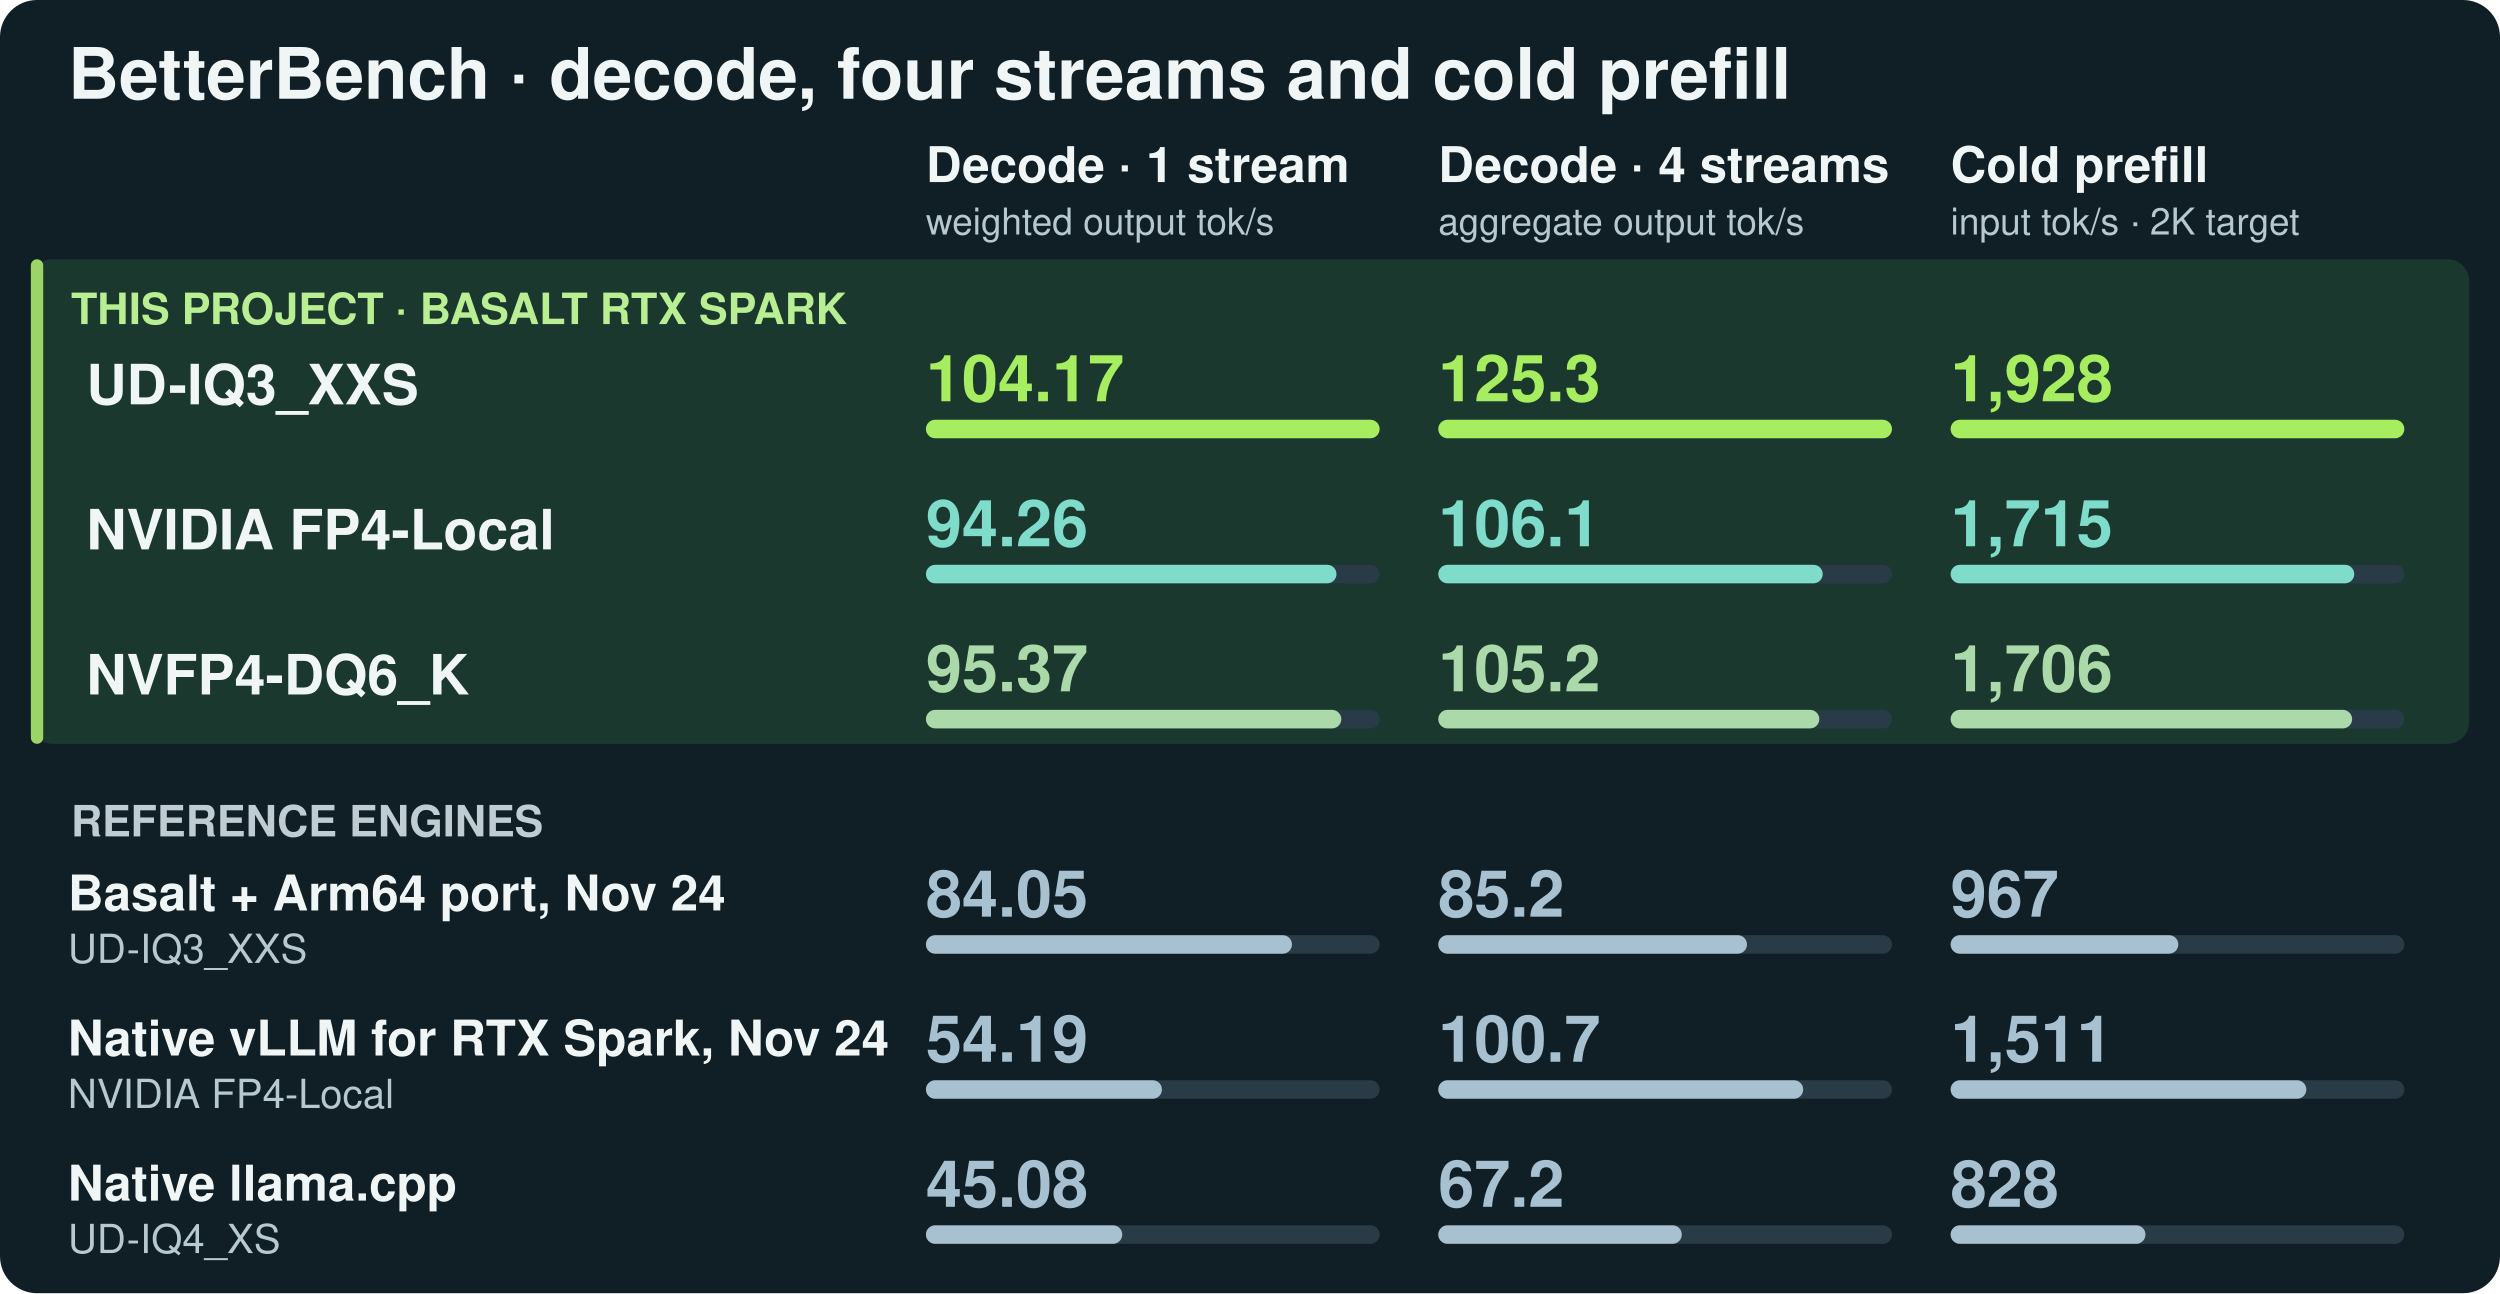
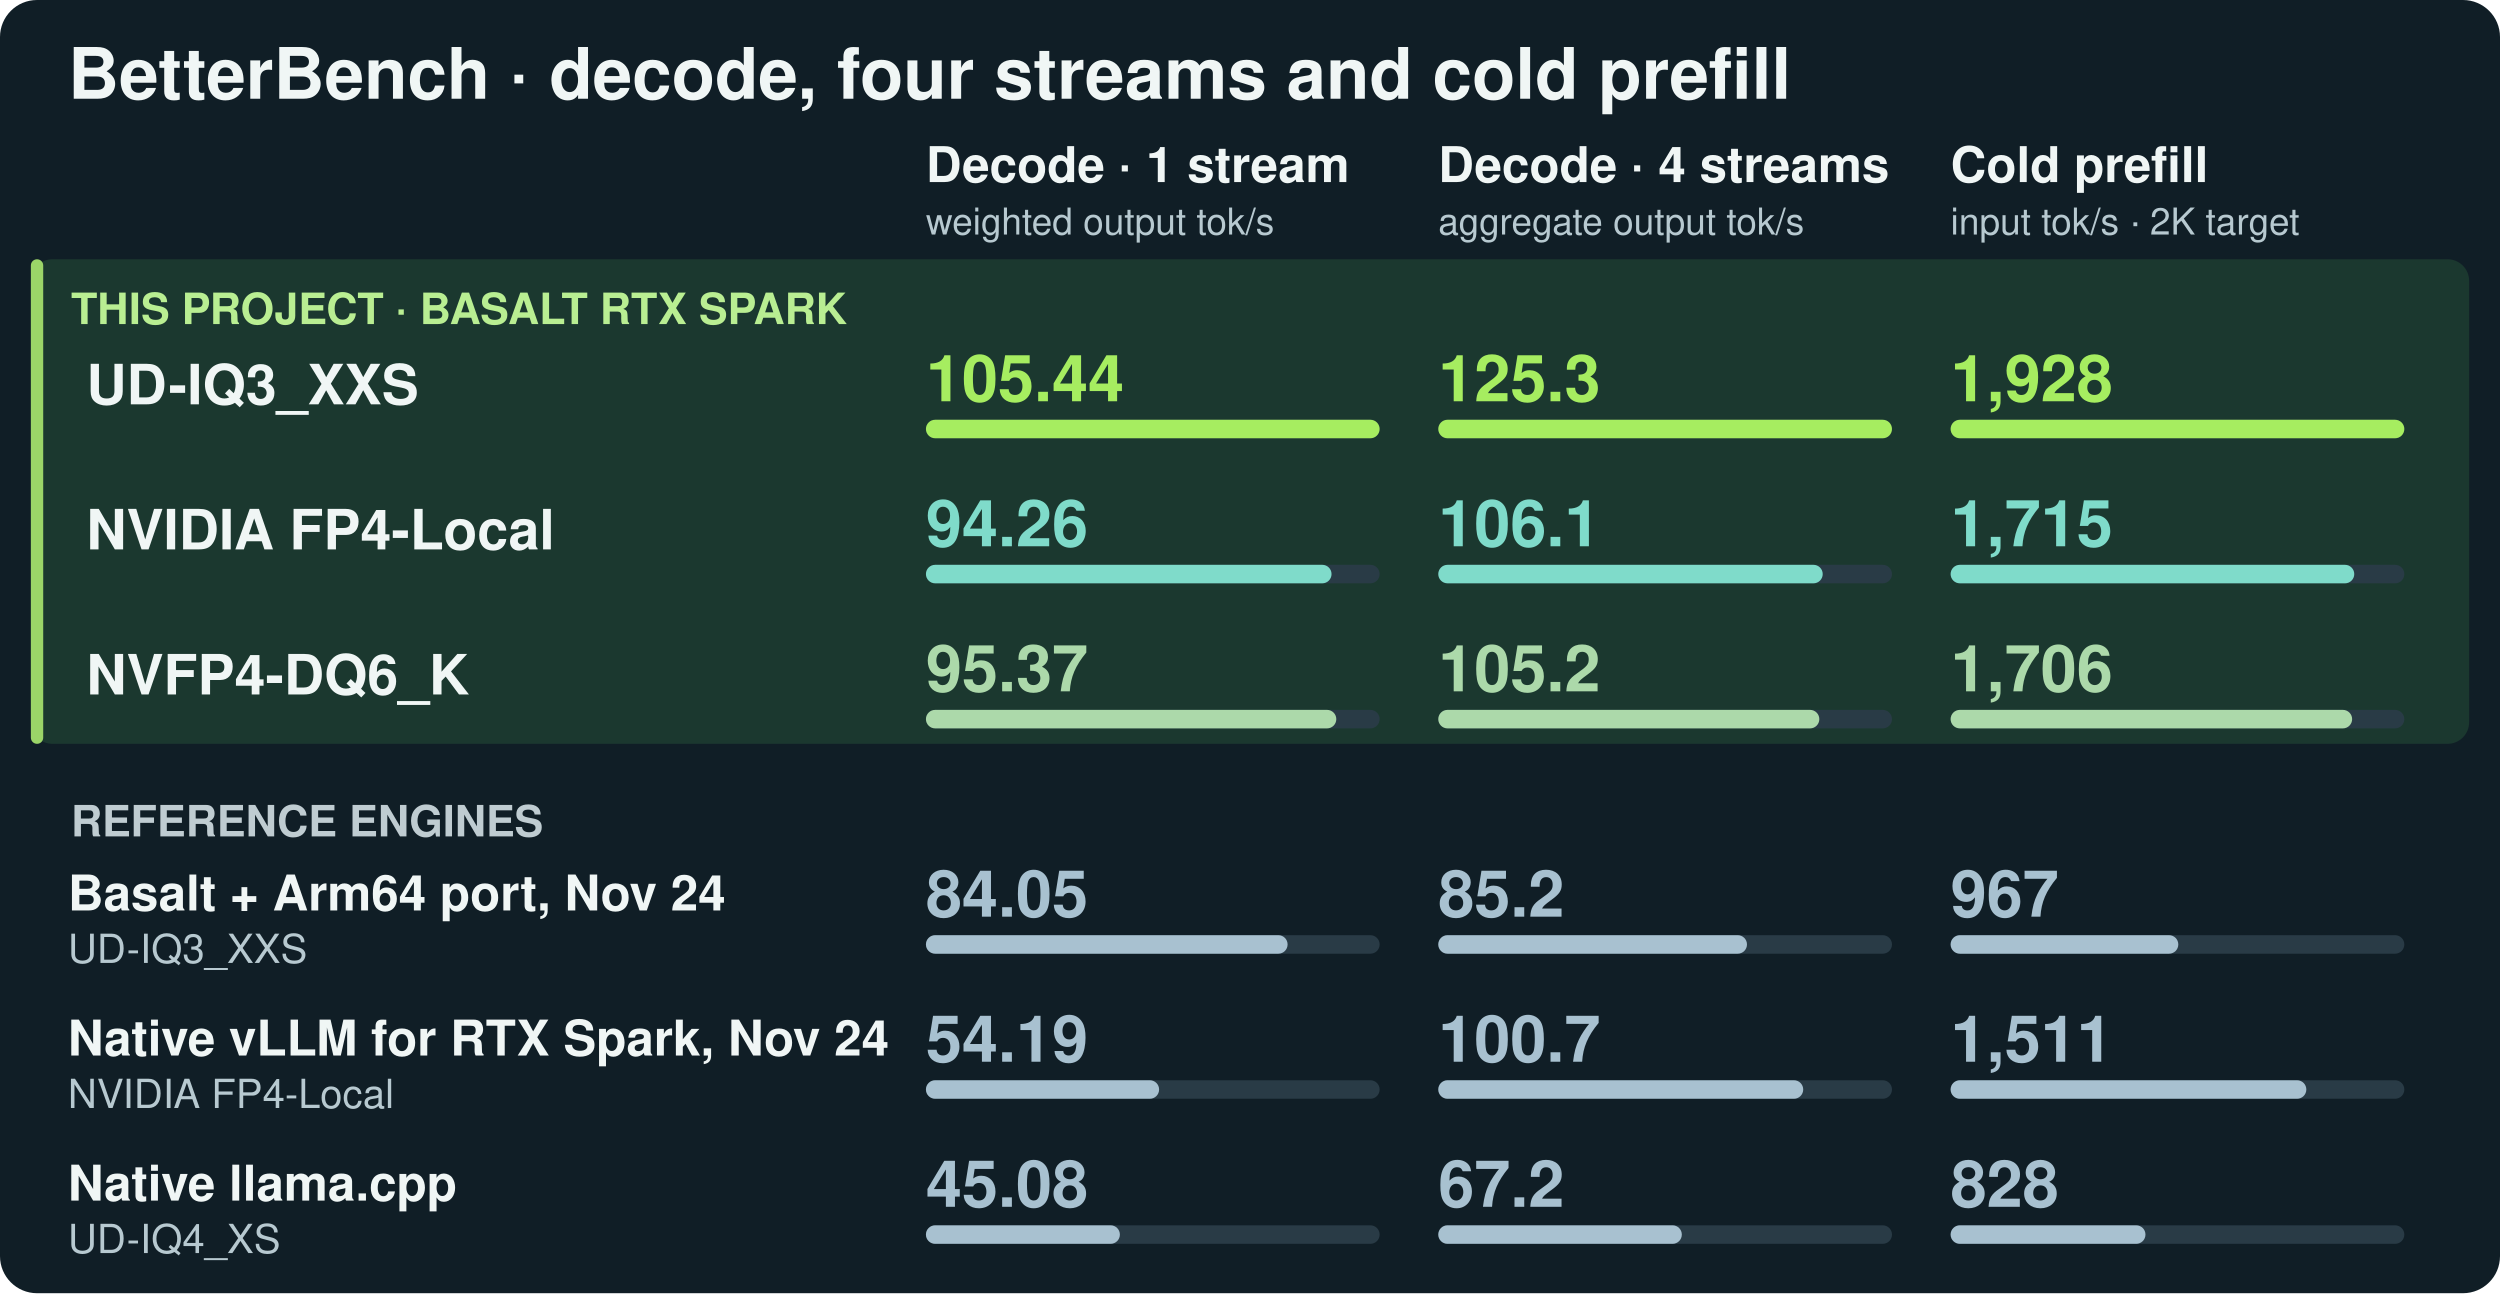
<svg xmlns="http://www.w3.org/2000/svg" width="810" height="419" viewBox="0 0 810 419" role="img" aria-labelledby="title desc" font-family="Segoe UI, Helvetica, Arial, sans-serif">
  <rect width="810" height="419" rx="12" fill="#101e26" />
  <text x="22" y="32" font-size="23" font-weight="700" fill="#f0f6f5">BetterBench · decode, four streams and cold prefill</text>
  <rect x="10" y="84" width="790" height="157" rx="7" fill="#1b382f" />
  <rect x="10" y="84" width="4" height="157" rx="2" fill="#9bd568" />
  <text x="23" y="105" font-size="14" font-weight="700" fill="#b9ee92">THIS PROJECT · BASALT RTX SPARK</text>
  <text x="23" y="271" font-size="14" font-weight="700" fill="#bfccd1">REFERENCE ENGINES</text>
  <text x="300" y="59" font-size="16" font-weight="600" fill="#f0f6f5">Decode · 1 stream</text>
  <text x="300" y="76" font-size="12" fill="#b7c9d0">weighted output tok/s</text>
-   <text x="300" y="130" font-size="21" font-weight="700" fill="#a6ed60">104.17</text>
+   <text x="300" y="130" font-size="21" font-weight="700" fill="#a6ed60">105.44</text>
  <rect x="300" y="136" width="147" height="6" rx="3" fill="#293b46" />
  <rect x="300" y="136" width="147.00" height="6" rx="3" fill="#a6ed60" />
  <text x="300" y="177" font-size="21" font-weight="700" fill="#7fdbca">94.26</text>
  <rect x="300" y="183" width="147" height="6" rx="3" fill="#293b46" />
-   <rect x="300" y="183" width="133.02" height="6" rx="3" fill="#7fdbca" />
+   <rect x="300" y="183" width="131.42" height="6" rx="3" fill="#7fdbca" />
  <text x="300" y="224" font-size="21" font-weight="700" fill="#acd9aa">95.37</text>
  <rect x="300" y="230" width="147" height="6" rx="3" fill="#293b46" />
-   <rect x="300" y="230" width="134.58" height="6" rx="3" fill="#acd9aa" />
+   <rect x="300" y="230" width="132.96" height="6" rx="3" fill="#acd9aa" />
  <text x="300" y="297" font-size="21" font-weight="700" fill="#a8c1d0">84.05</text>
  <rect x="300" y="303" width="147" height="6" rx="3" fill="#293b46" />
-   <rect x="300" y="303" width="118.60" height="6" rx="3" fill="#a8c1d0" />
+   <rect x="300" y="303" width="117.18" height="6" rx="3" fill="#a8c1d0" />
  <text x="300" y="344" font-size="21" font-weight="700" fill="#a8c1d0">54.19</text>
  <rect x="300" y="350" width="147" height="6" rx="3" fill="#293b46" />
-   <rect x="300" y="350" width="76.47" height="6" rx="3" fill="#a8c1d0" />
+   <rect x="300" y="350" width="75.55" height="6" rx="3" fill="#a8c1d0" />
  <text x="300" y="391" font-size="21" font-weight="700" fill="#a8c1d0">45.08</text>
  <rect x="300" y="397" width="147" height="6" rx="3" fill="#293b46" />
-   <rect x="300" y="397" width="63.61" height="6" rx="3" fill="#a8c1d0" />
+   <rect x="300" y="397" width="62.84" height="6" rx="3" fill="#a8c1d0" />
  <text x="466" y="59" font-size="16" font-weight="600" fill="#f0f6f5">Decode · 4 streams</text>
  <text x="466" y="76" font-size="12" fill="#b7c9d0">aggregate output tok/s</text>
  <text x="466" y="130" font-size="21" font-weight="700" fill="#a6ed60">125.3</text>
  <rect x="466" y="136" width="147" height="6" rx="3" fill="#293b46" />
  <rect x="466" y="136" width="147.00" height="6" rx="3" fill="#a6ed60" />
  <text x="466" y="177" font-size="21" font-weight="700" fill="#7fdbca">106.1</text>
  <rect x="466" y="183" width="147" height="6" rx="3" fill="#293b46" />
  <rect x="466" y="183" width="124.56" height="6" rx="3" fill="#7fdbca" />
  <text x="466" y="224" font-size="21" font-weight="700" fill="#acd9aa">105.2</text>
  <rect x="466" y="230" width="147" height="6" rx="3" fill="#293b46" />
  <rect x="466" y="230" width="123.46" height="6" rx="3" fill="#acd9aa" />
  <text x="466" y="297" font-size="21" font-weight="700" fill="#a8c1d0">85.2</text>
  <rect x="466" y="303" width="147" height="6" rx="3" fill="#293b46" />
  <rect x="466" y="303" width="100.02" height="6" rx="3" fill="#a8c1d0" />
  <text x="466" y="344" font-size="21" font-weight="700" fill="#a8c1d0">100.7</text>
  <rect x="466" y="350" width="147" height="6" rx="3" fill="#293b46" />
  <rect x="466" y="350" width="118.24" height="6" rx="3" fill="#a8c1d0" />
  <text x="466" y="391" font-size="21" font-weight="700" fill="#a8c1d0">67.2</text>
  <rect x="466" y="397" width="147" height="6" rx="3" fill="#293b46" />
  <rect x="466" y="397" width="78.91" height="6" rx="3" fill="#a8c1d0" />
  <text x="632" y="59" font-size="16" font-weight="600" fill="#f0f6f5">Cold prefill</text>
  <text x="632" y="76" font-size="12" fill="#b7c9d0">input tok/s · 2K target</text>
  <text x="632" y="130" font-size="21" font-weight="700" fill="#a6ed60">1,928</text>
  <rect x="632" y="136" width="147" height="6" rx="3" fill="#293b46" />
  <rect x="632" y="136" width="147.00" height="6" rx="3" fill="#a6ed60" />
  <text x="632" y="177" font-size="21" font-weight="700" fill="#7fdbca">1,715</text>
  <rect x="632" y="183" width="147" height="6" rx="3" fill="#293b46" />
  <rect x="632" y="183" width="130.78" height="6" rx="3" fill="#7fdbca" />
  <text x="632" y="224" font-size="21" font-weight="700" fill="#acd9aa">1,706</text>
  <rect x="632" y="230" width="147" height="6" rx="3" fill="#293b46" />
  <rect x="632" y="230" width="130.09" height="6" rx="3" fill="#acd9aa" />
  <text x="632" y="297" font-size="21" font-weight="700" fill="#a8c1d0">967</text>
  <rect x="632" y="303" width="147" height="6" rx="3" fill="#293b46" />
  <rect x="632" y="303" width="73.77" height="6" rx="3" fill="#a8c1d0" />
  <text x="632" y="344" font-size="21" font-weight="700" fill="#a8c1d0">1,511</text>
  <rect x="632" y="350" width="147" height="6" rx="3" fill="#293b46" />
  <rect x="632" y="350" width="115.25" height="6" rx="3" fill="#a8c1d0" />
  <text x="632" y="391" font-size="21" font-weight="700" fill="#a8c1d0">828</text>
  <rect x="632" y="397" width="147" height="6" rx="3" fill="#293b46" />
  <rect x="632" y="397" width="63.13" height="6" rx="3" fill="#a8c1d0" />
  <text x="28" y="131" font-size="18" font-weight="600" fill="#f0f6f5">UD-IQ3_XXS</text>
  <text x="28" y="178" font-size="18" font-weight="600" fill="#f0f6f5">NVIDIA FP4-Local</text>
  <text x="28" y="225" font-size="18" font-weight="600" fill="#f0f6f5">NVFP4-DQ6_K</text>
  <text x="22" y="295" font-size="16" font-weight="600" fill="#f0f6f5">Basalt + Arm64 port, Nov 24</text>
  <text x="22" y="312" font-size="13" fill="#b7c9d0">UD-IQ3_XXS</text>
  <text x="22" y="342" font-size="16" font-weight="600" fill="#f0f6f5">Native vLLM for RTX Spark, Nov 24</text>
  <text x="22" y="359" font-size="13" fill="#b7c9d0">NVIDIA FP4-Local</text>
  <text x="22" y="389" font-size="16" font-weight="600" fill="#f0f6f5">Native llama.cpp</text>
  <text x="22" y="406" font-size="13" fill="#b7c9d0">UD-IQ4_XS</text>
</svg>
